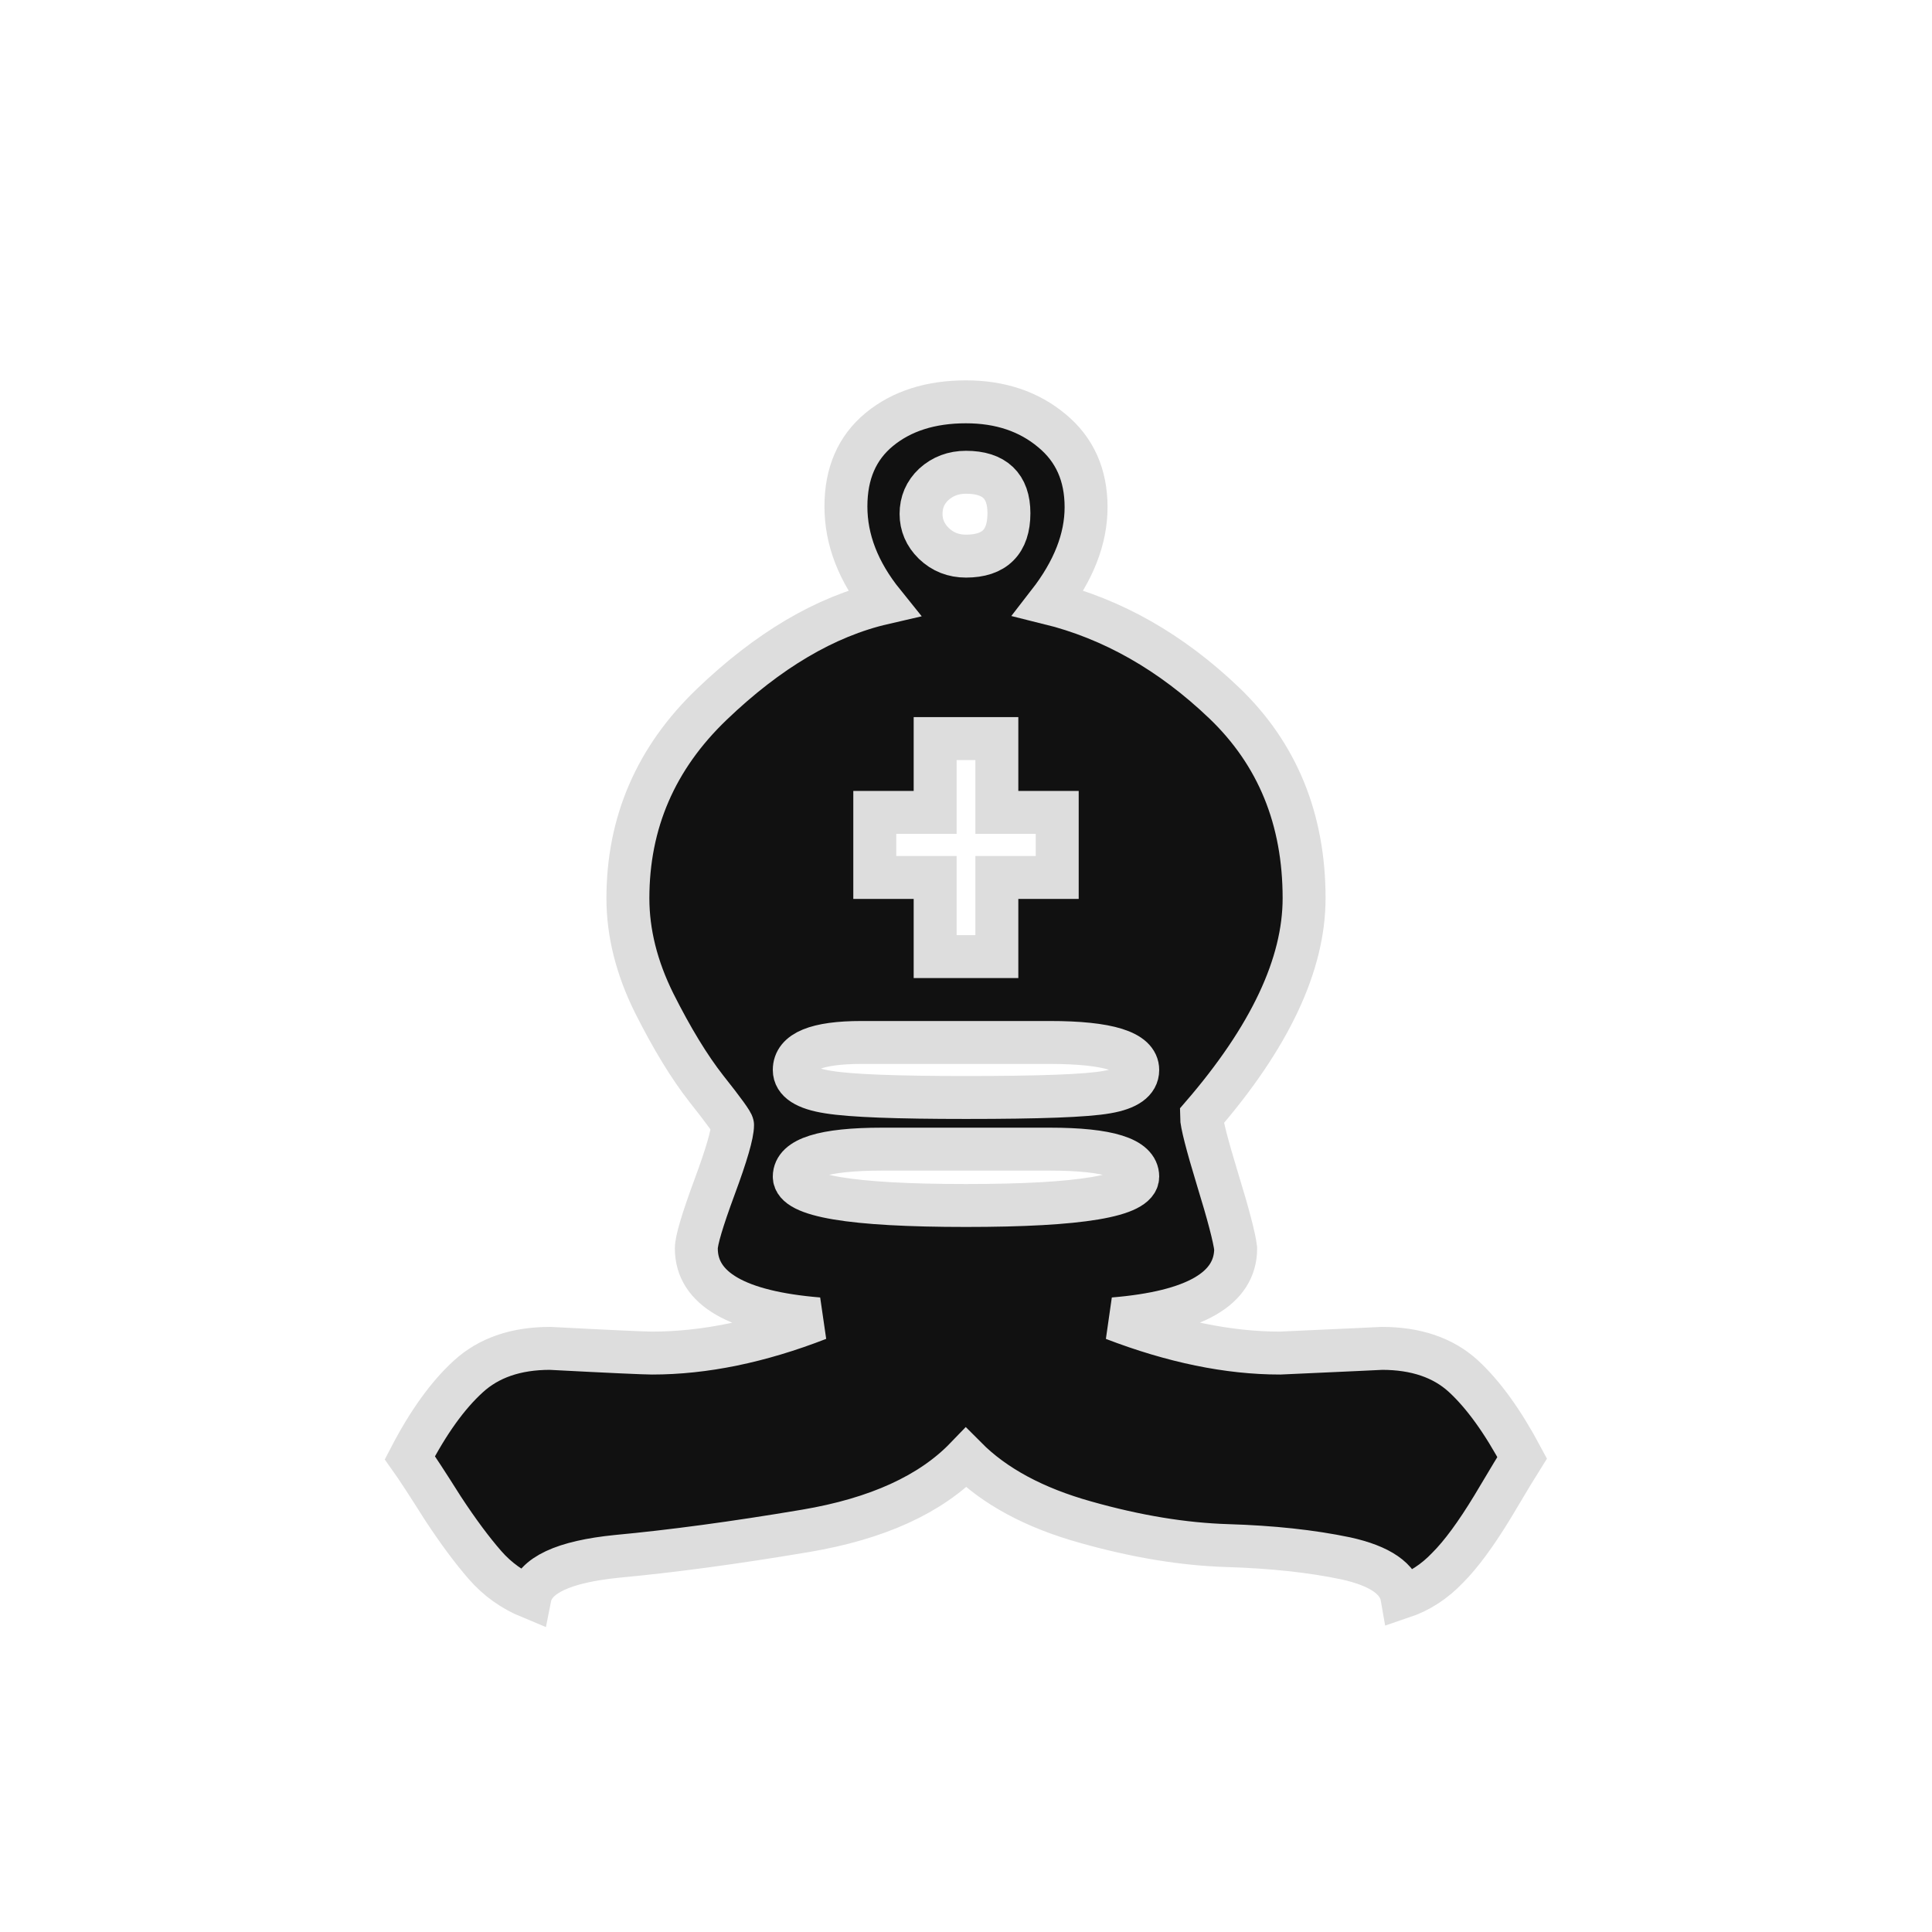
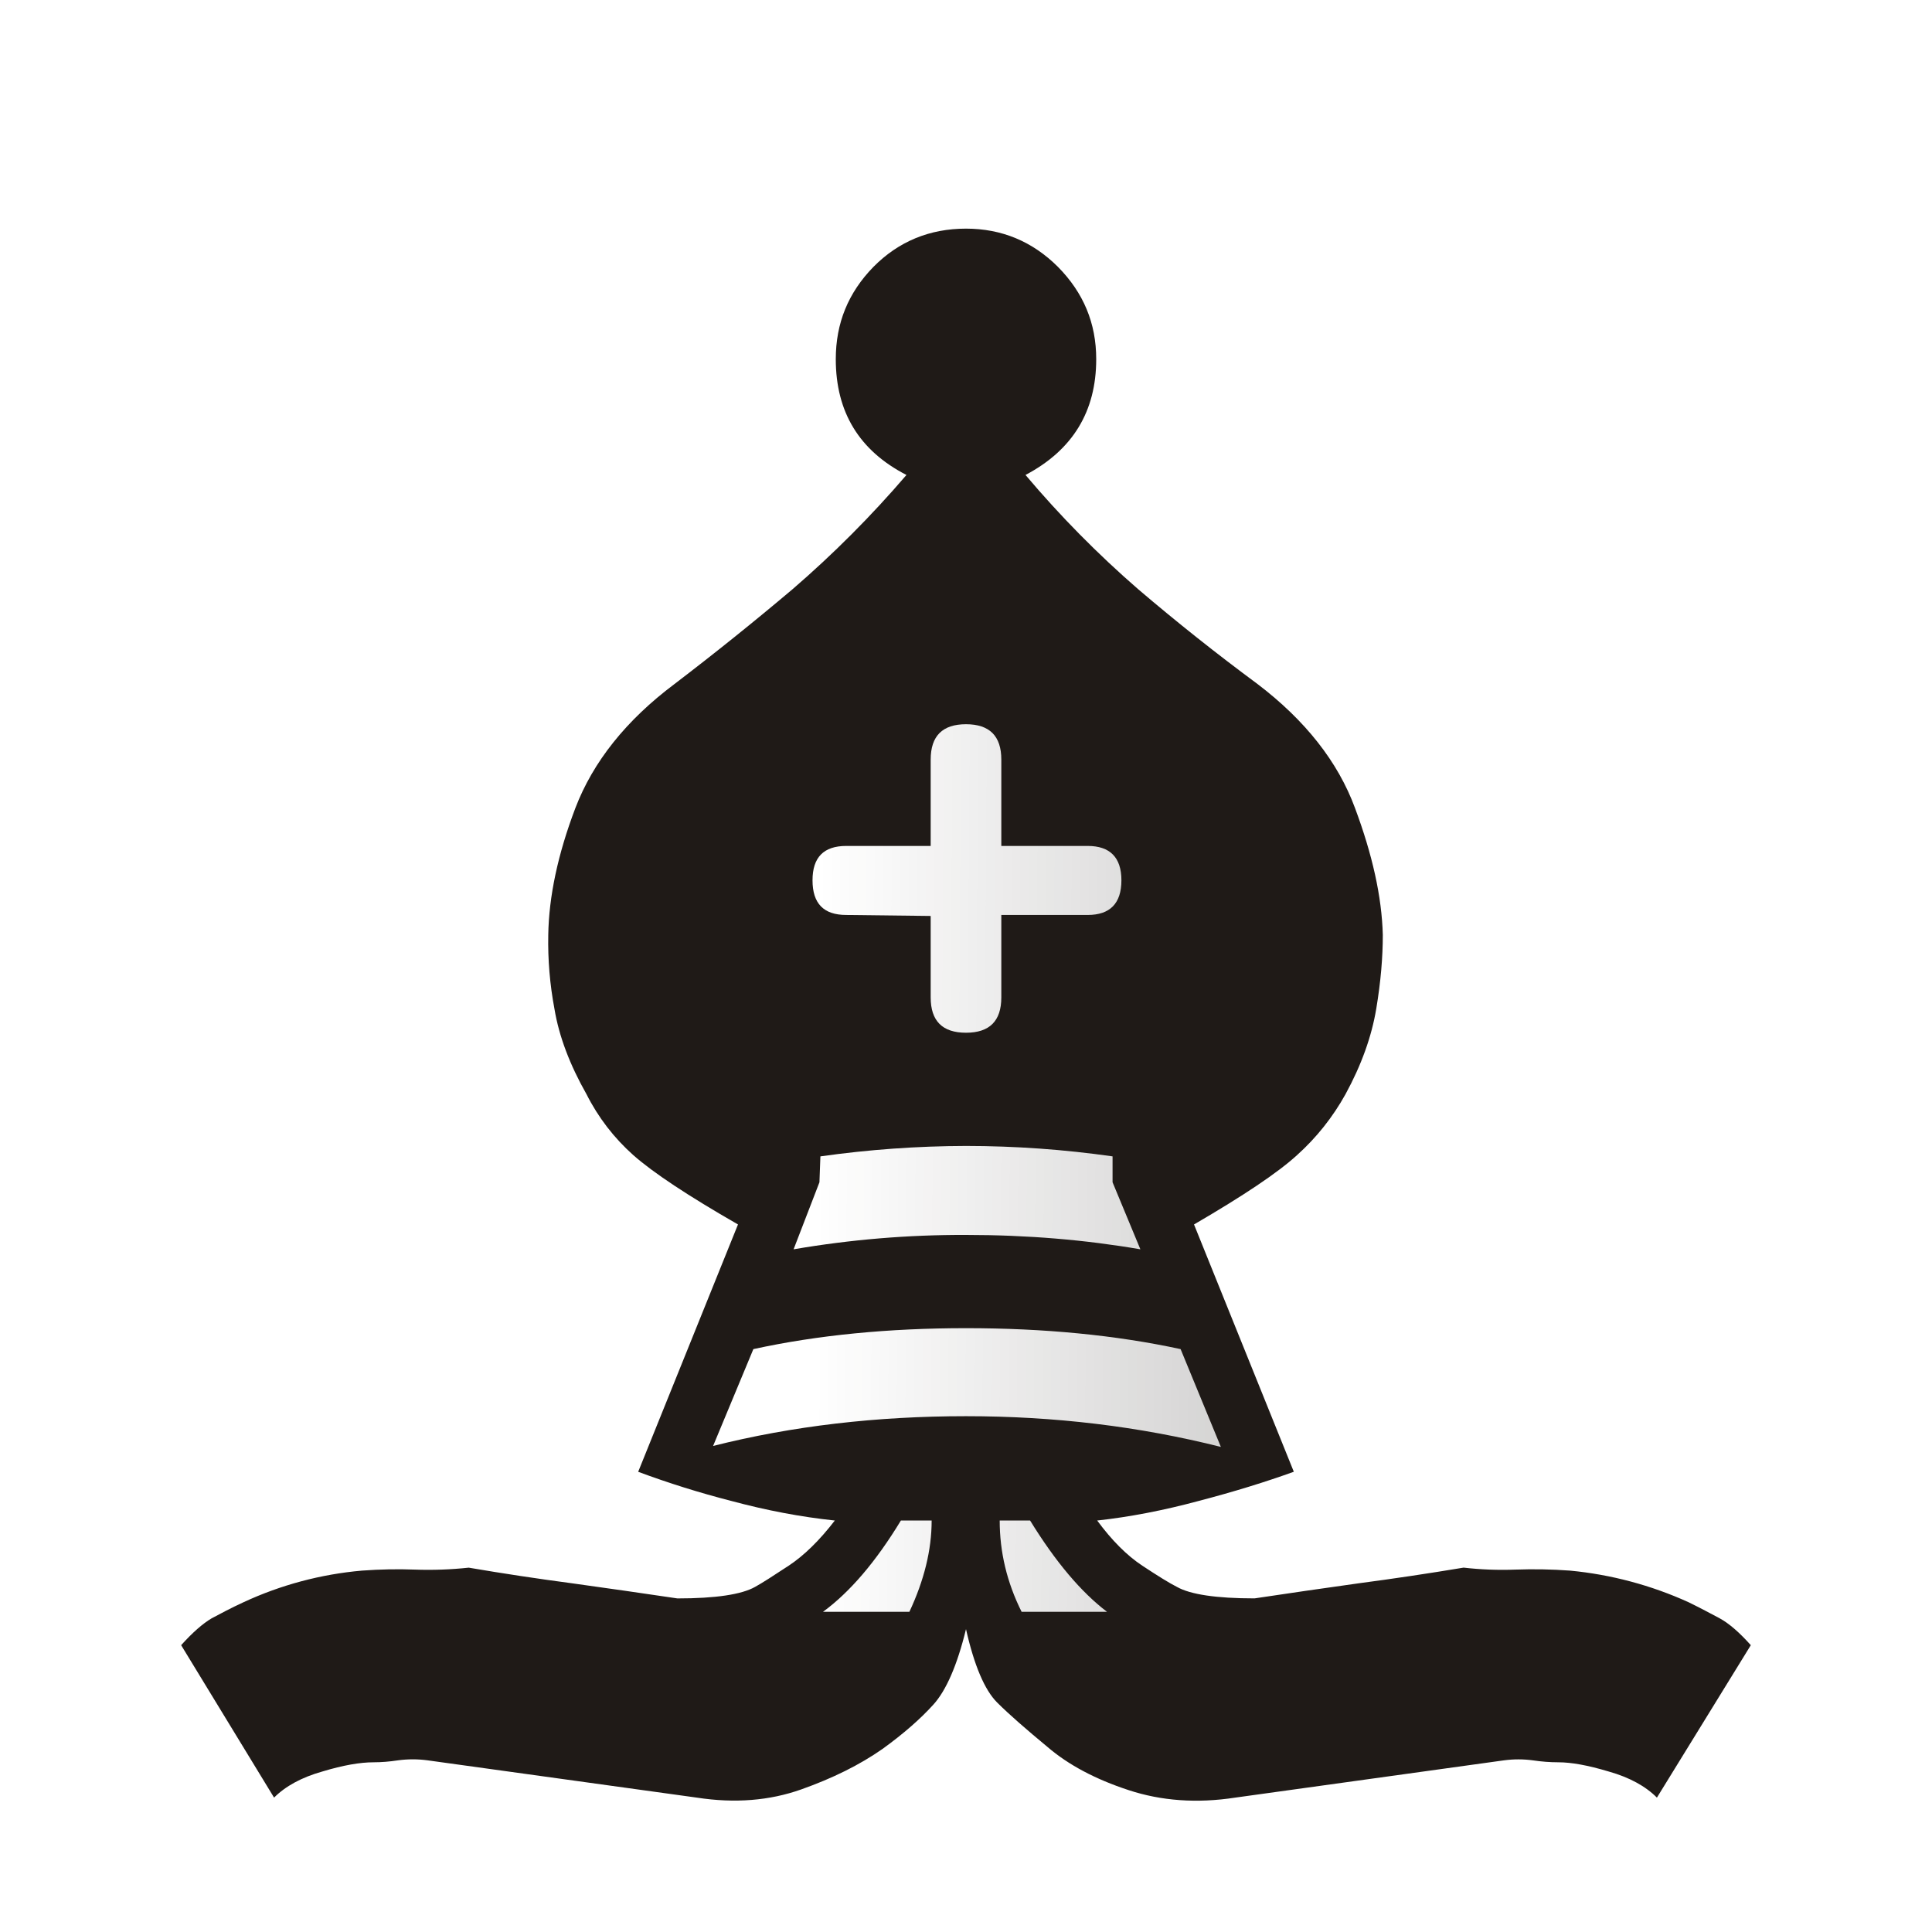
- <svg xmlns="http://www.w3.org/2000/svg" viewBox="0 0 45 45" width="45" height="45">
-   <text x="22.5" y="36" font-size="40" text-anchor="middle" fill="#111111" stroke="#dddddd" stroke-width="1" font-family="serif">♝</text>
+ <svg xmlns="http://www.w3.org/2000/svg" clip-rule="evenodd" fill-rule="evenodd" height="50mm" image-rendering="optimizeQuality" shape-rendering="geometricPrecision" text-rendering="geometricPrecision" viewBox="0 0 50 50" width="50mm">
+   <linearGradient id="a" gradientUnits="userSpaceOnUse" x1="21.094" x2="77.669" y1="37.101" y2="37.469">
+     <stop offset="0" stop-color="#fff" />
+     <stop offset="1" stop-color="#fff" stop-opacity="0" />
+   </linearGradient>
+   <path d="M25 42.162c-.229.94-.516 1.592-.847 1.956-.33.364-.762.745-1.312 1.143-.593.415-1.295.762-2.108 1.05-.813.288-1.71.364-2.701.211l-6.968-.965a2.858 2.858 0 0 0-.762 0c-.22.034-.432.051-.635.051-.347 0-.787.076-1.32.237-.543.153-.958.381-1.254.677l-2.405-3.945c.297-.33.56-.559.788-.694.237-.127.508-.271.821-.415a9.179 9.179 0 0 1 3.073-.821c.466-.034.923-.043 1.364-.026a9.8 9.8 0 0 0 1.397-.05c.889.152 1.786.287 2.684.406.905.127 1.811.254 2.717.39.991 0 1.66-.102 2.007-.297.186-.102.474-.288.872-.55.398-.263.796-.652 1.194-1.169-.88-.093-1.77-.262-2.684-.508a24.094 24.094 0 0 1-2.405-.753l2.583-6.401c-1.296-.745-2.193-1.338-2.71-1.795a5.3 5.3 0 0 1-1.21-1.575c-.432-.762-.712-1.498-.83-2.21a9.341 9.341 0 0 1-.16-1.913c.016-.99.245-2.083.702-3.285.457-1.194 1.312-2.27 2.565-3.209a79.091 79.091 0 0 0 3.057-2.455 27.746 27.746 0 0 0 2.946-2.955c-1.22-.627-1.829-1.626-1.829-2.997 0-.932.322-1.72.974-2.388.652-.66 1.456-.99 2.396-.99.923 0 1.719.33 2.38.99.66.669.99 1.456.99 2.388 0 1.354-.61 2.353-1.83 2.997a26.796 26.796 0 0 0 2.914 2.955 56.74 56.74 0 0 0 3.09 2.455c1.236.94 2.083 2.015 2.523 3.209.449 1.202.694 2.294.72 3.285 0 .567-.051 1.202-.17 1.913s-.38 1.448-.796 2.21a6.084 6.084 0 0 1-1.253 1.575c-.5.457-1.388 1.05-2.667 1.795l2.583 6.4c-.729.263-1.55.517-2.456.754-.914.246-1.786.415-2.633.508.381.517.77.906 1.168 1.169.398.262.695.448.898.55.347.195 1.016.296 2.007.296a263.35 263.35 0 0 1 2.692-.39 81.13 81.13 0 0 0 2.718-.406c.44.051.889.068 1.346.051a13.12 13.12 0 0 1 1.405.026 9.627 9.627 0 0 1 3.074.82c.296.145.567.289.804.416.246.135.508.364.804.694l-2.43 3.945c-.296-.296-.71-.524-1.253-.677-.533-.16-.965-.237-1.295-.237-.22 0-.44-.017-.66-.05a2.794 2.794 0 0 0-.754 0l-6.95.964c-.992.153-1.914.085-2.761-.194-.855-.28-1.558-.652-2.1-1.118-.542-.449-.982-.83-1.304-1.151-.321-.322-.592-.957-.804-1.897z" fill="#1f1a17" />
+   <path d="M24.086 23.705v2.108c0 .61.304.914.914.914s.914-.304.914-.914v-2.134h2.236c.575 0 .872-.296.872-.897 0-.593-.297-.889-.872-.889h-2.236v-2.235c0-.61-.304-.915-.914-.915s-.914.305-.914.915v2.235H21.9c-.584 0-.872.296-.872.889 0 .601.288.897.872.897zm7.51 13.741l-1.042-2.531c-1.685-.364-3.539-.542-5.554-.542-1.998 0-3.835.178-5.503.542l-1.042 2.506c2.05-.517 4.234-.77 6.545-.77 2.286 0 4.479.262 6.596.795zm-2.083-5.114l-.72-1.735v-.67a27.03 27.03 0 0 0-3.793-.27 27.35 27.35 0 0 0-3.768.27l-.025.67-.669 1.735A25.85 25.85 0 0 1 25 31.96c1.592 0 3.09.127 4.513.372zm-.864 9.381c-.66-.5-1.33-1.287-1.99-2.362h-.787c0 .813.186 1.6.567 2.362zm-5.114 0c.381-.812.576-1.6.576-2.362h-.796c-.643 1.059-1.312 1.846-2.015 2.362z" fill="url(#a)" />
</svg>
